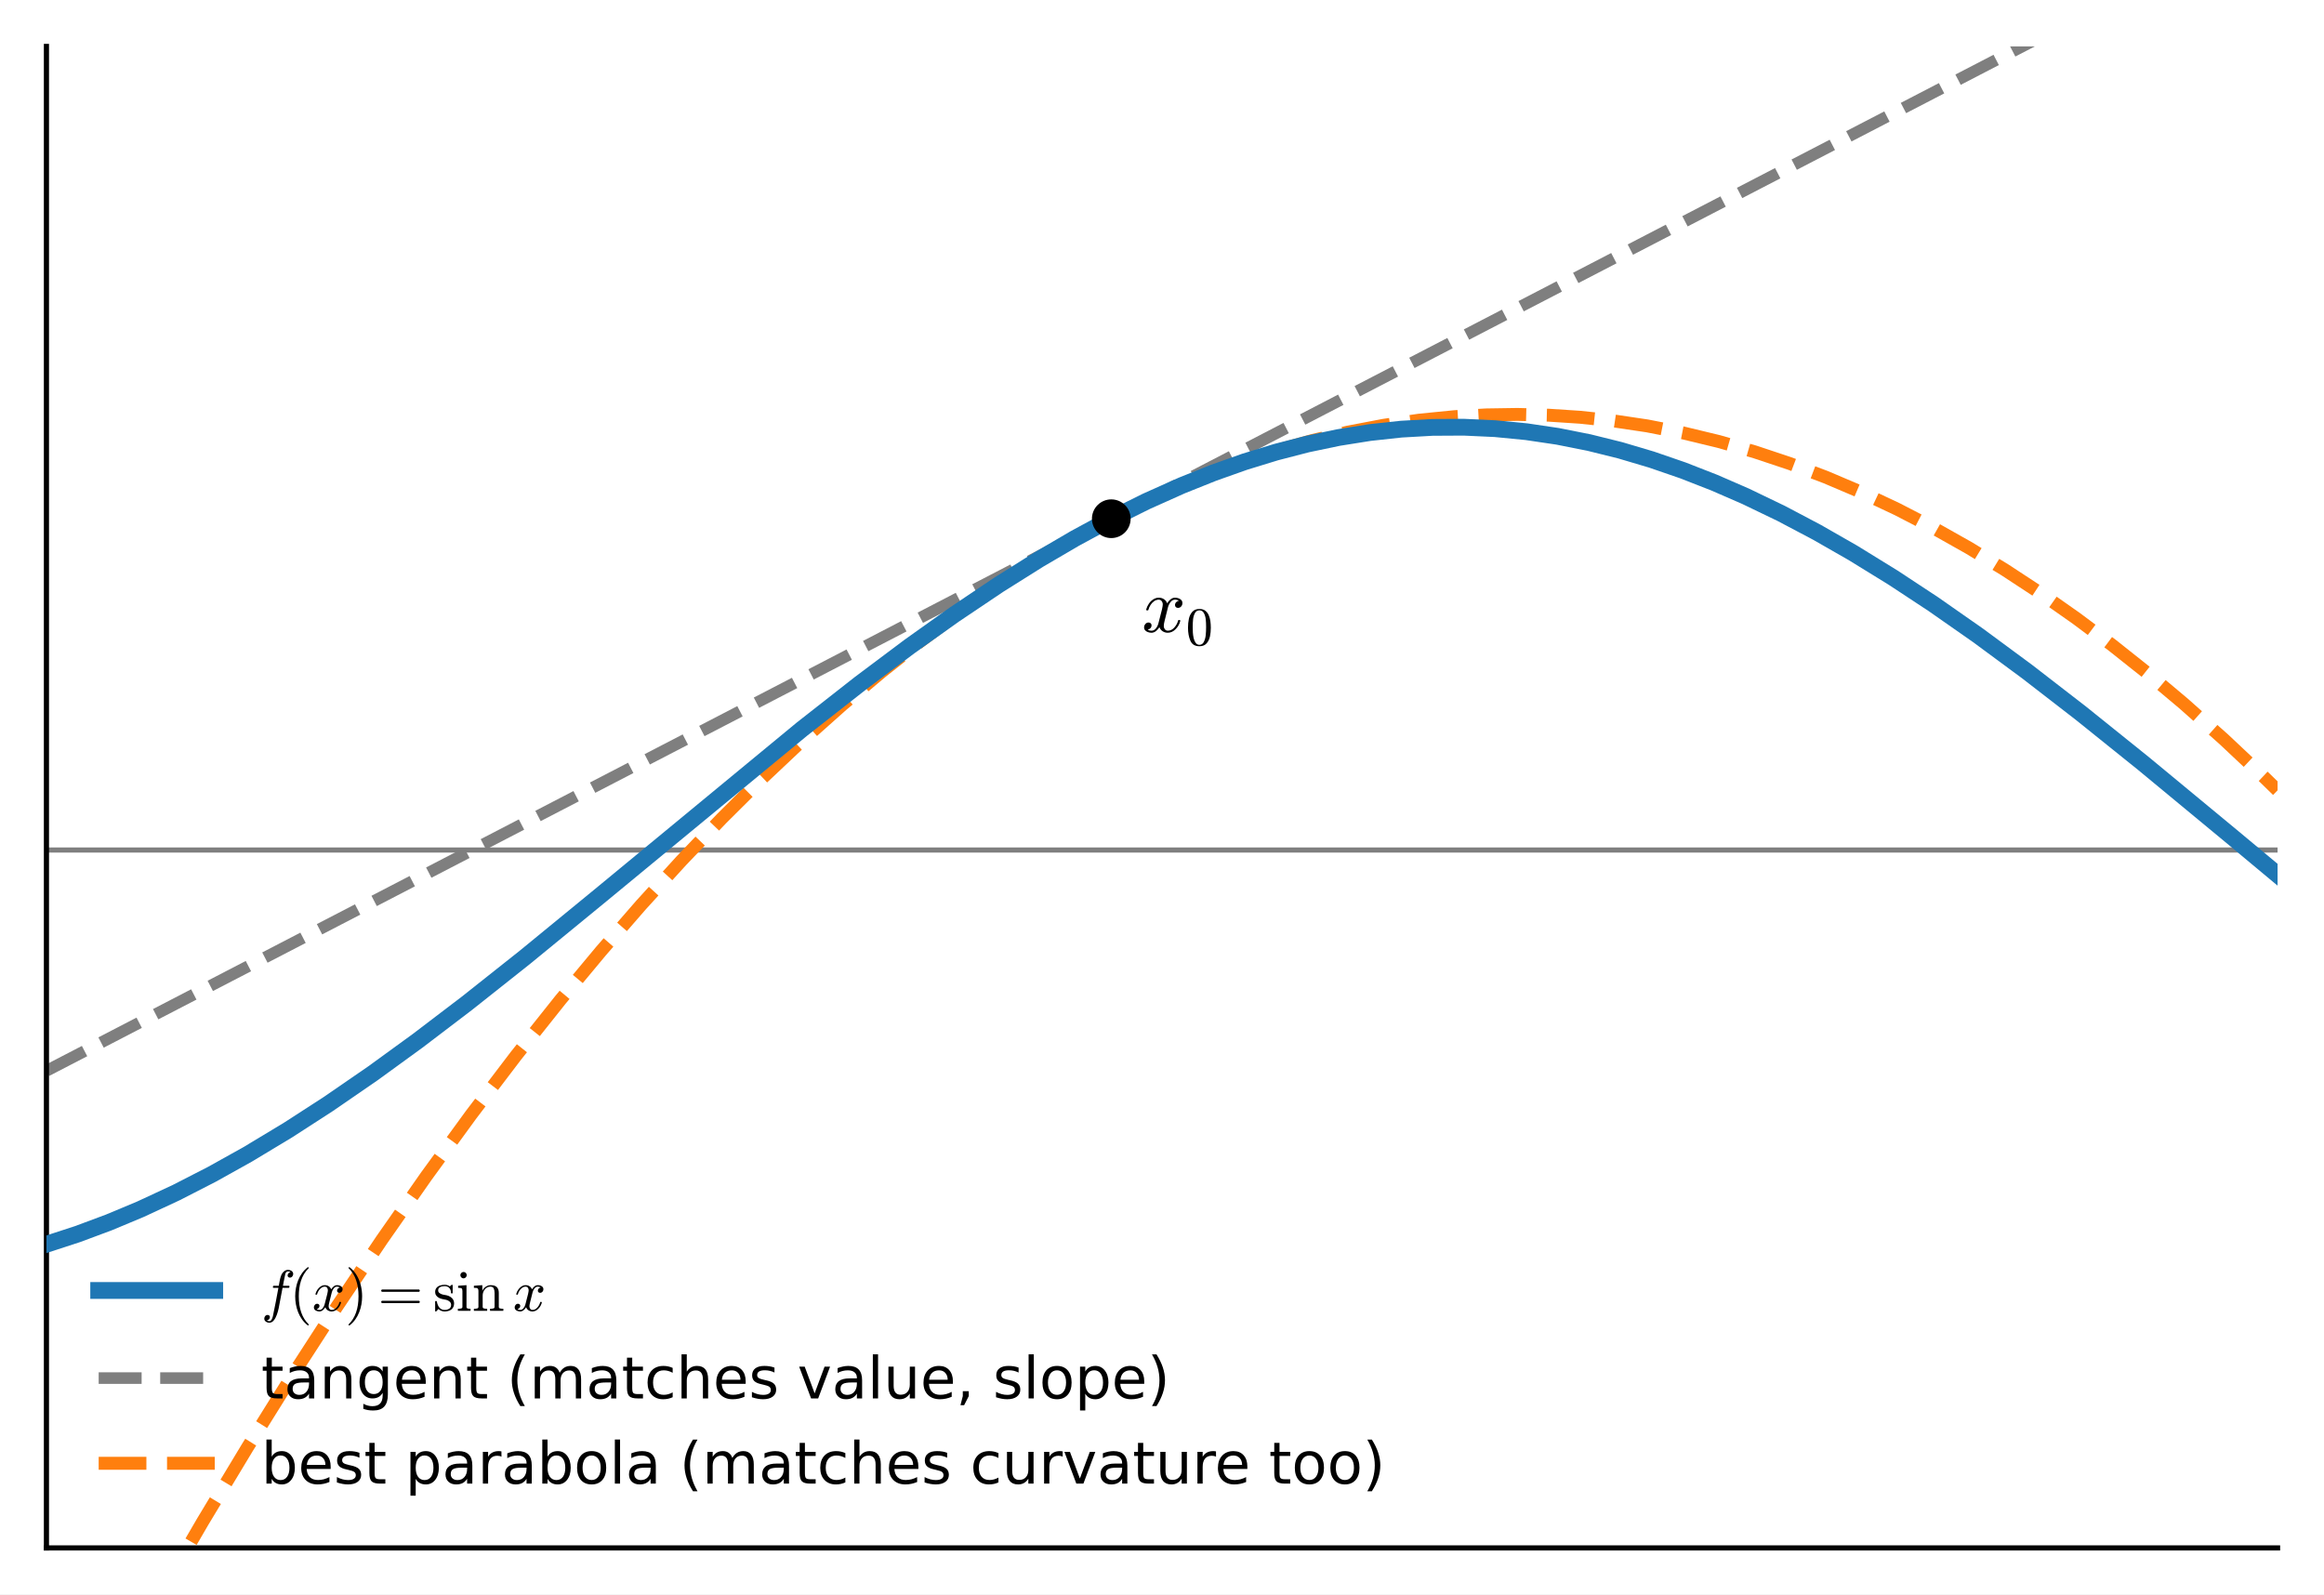
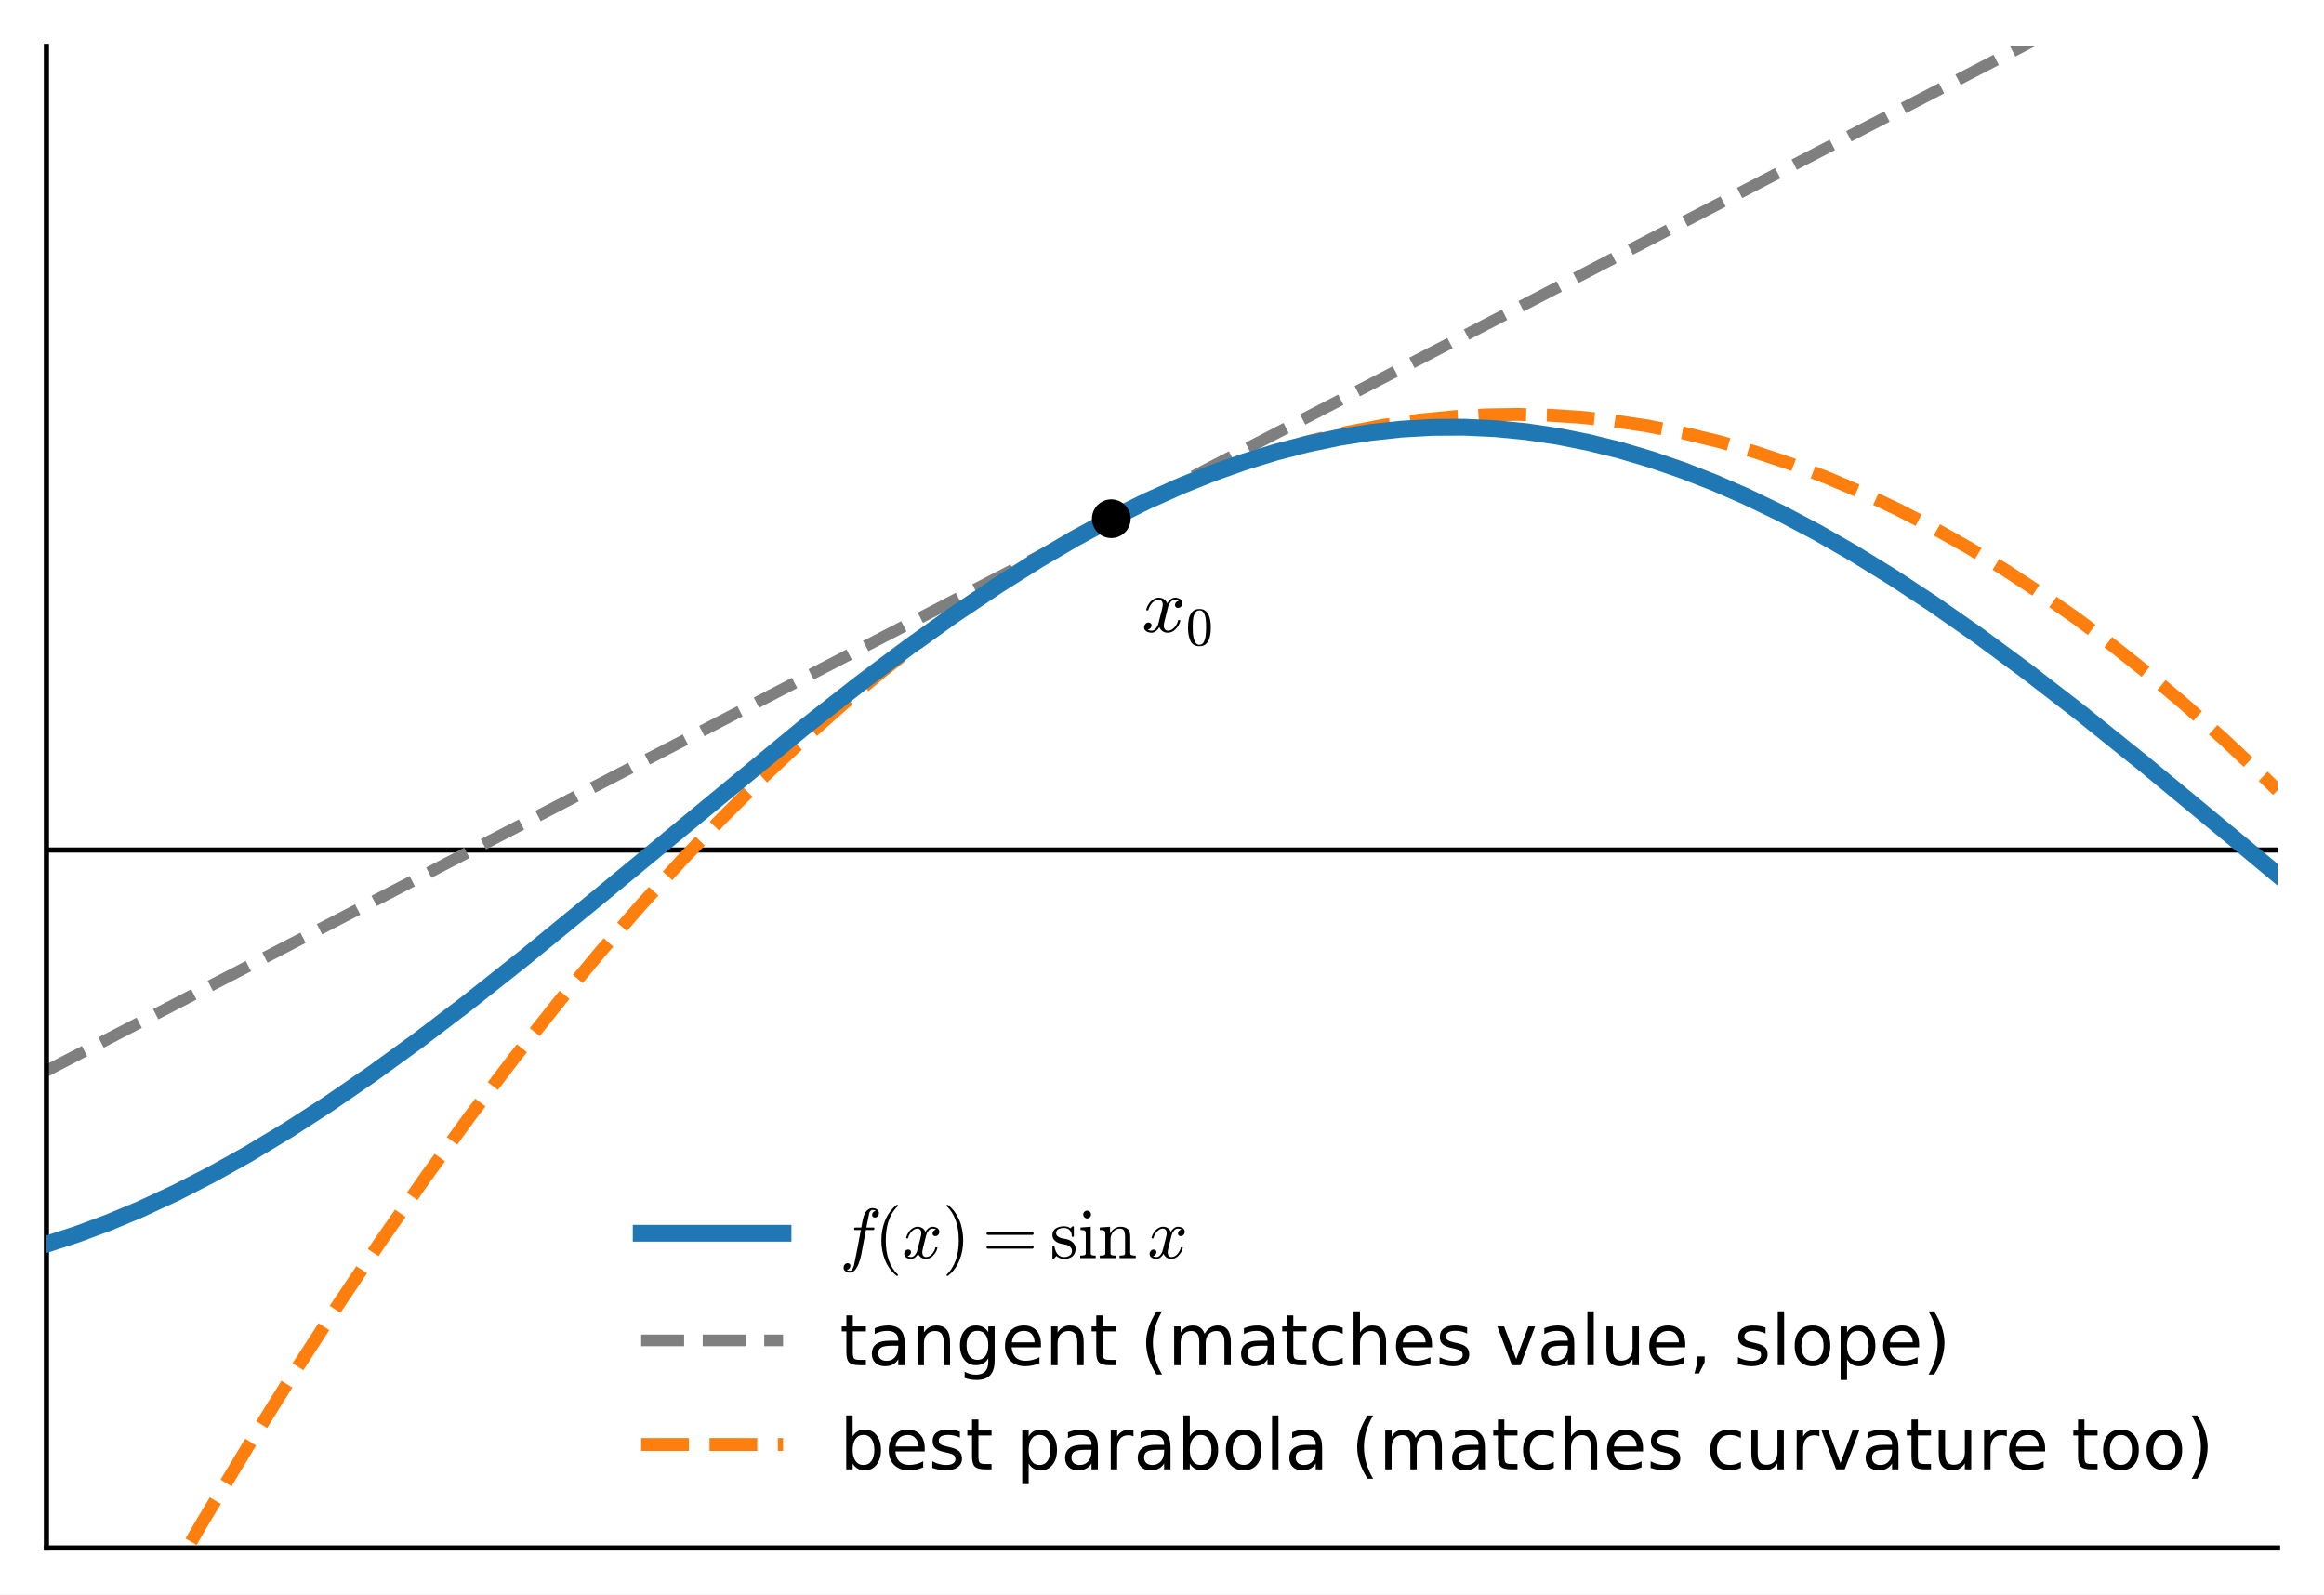
<svg xmlns="http://www.w3.org/2000/svg" xmlns:xlink="http://www.w3.org/1999/xlink" width="360.36pt" height="247.248pt" viewBox="0 0 360.36 247.248" version="1.1">
  <defs>
    <style type="text/css">*{stroke-linejoin: round; stroke-linecap: butt}</style>
  </defs>
  <g id="figure_1">
    <g id="patch_1">
      <path d="M 0 247.248  L 360.36 247.248  L 360.36 0  L 0 0  z " style="fill: #ffffff" />
    </g>
    <g id="axes_1">
      <g id="patch_2">
        <path d="M 7.2 240.048  L 353.16 240.048  L 353.16 7.2  L 7.2 7.2  z " style="fill: #ffffff" />
      </g>
      <g id="line2d_1">
-         <path d="M 7.2 131.823  L 353.16 131.823  " clip-path="url(#p620563b41b)" style="fill: none; stroke: #7f7f7f; stroke-width: 0.8; stroke-linecap: square" />
+         <path d="M 7.2 131.823  L 353.16 131.823  " clip-path="url(#p620563b41b)" style="fill: none; stroke: #000000; stroke-width: 0.8; stroke-linecap: square" />
      </g>
      <g id="matplotlib.axis_1" />
      <g id="matplotlib.axis_2" />
      <g id="line2d_2">
        <path d="M 7.2 166.065  L 329.378 -1  L 329.378 -1  " clip-path="url(#p620563b41b)" style="fill: none; stroke-dasharray: 6.66,2.88; stroke-dashoffset: 0; stroke: #7f7f7f; stroke-width: 1.8" />
      </g>
      <g id="patch_3">
        <path d="M 7.2 240.048  L 7.2 7.2  " style="fill: none; stroke: #000000; stroke-width: 0.8; stroke-linejoin: miter; stroke-linecap: square" />
      </g>
      <g id="patch_4">
        <path d="M 7.2 240.048  L 353.16 240.048  " style="fill: none; stroke: #000000; stroke-width: 0.8; stroke-linejoin: miter; stroke-linecap: square" />
      </g>
      <g id="line2d_3">
        <path d="M 24.295 248.248  L 31.466 235.921  L 38.399 224.41  L 45.332 213.298  L 52.265 202.586  L 59.198 192.274  L 66.131 182.36  L 73.064 172.847  L 79.997 163.732  L 86.93 155.018  L 93.17 147.516  L 99.41 140.338  L 105.65 133.483  L 111.889 126.952  L 118.129 120.745  L 124.369 114.861  L 130.609 109.3  L 136.848 104.064  L 142.395 99.68  L 147.941 95.553  L 153.488 91.681  L 159.034 88.065  L 164.581 84.704  L 170.127 81.599  L 175.674 78.75  L 181.22 76.157  L 186.766 73.819  L 192.313 71.736  L 197.859 69.91  L 203.406 68.339  L 208.952 67.024  L 214.499 65.964  L 220.045 65.16  L 225.592 64.612  L 230.445 64.342  L 235.298 64.268  L 240.151 64.389  L 245.004 64.707  L 249.857 65.22  L 255.404 66.045  L 260.95 67.127  L 266.497 68.464  L 272.043 70.057  L 277.59 71.906  L 283.136 74.01  L 288.682 76.37  L 294.229 78.986  L 299.775 81.857  L 305.322 84.984  L 310.868 88.367  L 316.415 92.005  L 321.961 95.899  L 327.508 100.048  L 333.054 104.454  L 338.601 109.115  L 344.84 114.664  L 351.08 120.537  L 353.16 122.566  L 353.16 122.566  " clip-path="url(#p620563b41b)" style="fill: none; stroke-dasharray: 7.4,3.2; stroke-dashoffset: 0; stroke: #ff7f0e; stroke-width: 2" />
      </g>
      <g id="text_1">
        <g transform="translate(177.0349 98.08864) scale(0.12 -0.12)">
          <defs>
            <path id="Cmmi10-78" d="M 500 184  Q 613 97 819 97  Q 1019 97 1172 289  Q 1325 481 1381 709  L 1672 1844  Q 1741 2153 1741 2266  Q 1741 2425 1652 2544  Q 1563 2663 1403 2663  Q 1200 2663 1022 2536  Q 844 2409 722 2214  Q 600 2019 550 1819  Q 538 1778 500 1778  L 422 1778  Q 372 1778 372 1838  L 372 1856  Q 434 2094 584 2320  Q 734 2547 951 2687  Q 1169 2828 1416 2828  Q 1650 2828 1839 2703  Q 2028 2578 2106 2363  Q 2216 2559 2386 2693  Q 2556 2828 2759 2828  Q 2897 2828 3040 2779  Q 3184 2731 3275 2631  Q 3366 2531 3366 2381  Q 3366 2219 3261 2101  Q 3156 1984 2994 1984  Q 2891 1984 2822 2050  Q 2753 2116 2753 2216  Q 2753 2350 2845 2451  Q 2938 2553 3066 2572  Q 2950 2663 2747 2663  Q 2541 2663 2389 2472  Q 2238 2281 2175 2047  L 1894 916  Q 1825 659 1825 494  Q 1825 331 1917 214  Q 2009 97 2163 97  Q 2463 97 2698 361  Q 2934 625 3009 941  Q 3022 978 3059 978  L 3138 978  Q 3163 978 3178 961  Q 3194 944 3194 922  Q 3194 916 3188 903  Q 3097 522 2806 225  Q 2516 -72 2150 -72  Q 1916 -72 1727 54  Q 1538 181 1459 397  Q 1359 209 1182 68  Q 1006 -72 806 -72  Q 669 -72 523 -23  Q 378 25 287 125  Q 197 225 197 378  Q 197 528 301 651  Q 406 775 563 775  Q 669 775 741 711  Q 813 647 813 544  Q 813 409 723 309  Q 634 209 500 184  z " transform="scale(0.015625)" />
            <path id="Cmr10-30" d="M 1600 -141  Q 816 -141 533 504  Q 250 1150 250 2041  Q 250 2597 351 3087  Q 453 3578 754 3920  Q 1056 4263 1600 4263  Q 2022 4263 2290 4056  Q 2559 3850 2700 3523  Q 2841 3197 2892 2823  Q 2944 2450 2944 2041  Q 2944 1491 2842 1011  Q 2741 531 2444 195  Q 2147 -141 1600 -141  z M 1600 25  Q 1956 25 2131 390  Q 2306 756 2347 1200  Q 2388 1644 2388 2144  Q 2388 2625 2347 3031  Q 2306 3438 2132 3767  Q 1959 4097 1600 4097  Q 1238 4097 1063 3765  Q 888 3434 847 3029  Q 806 2625 806 2144  Q 806 1788 823 1472  Q 841 1156 916 820  Q 991 484 1158 254  Q 1325 25 1600 25  z " transform="scale(0.015625)" />
          </defs>
          <use xlink:href="#Cmmi10-78" transform="translate(0 0.8125)" />
          <use xlink:href="#Cmr10-30" transform="translate(57.08008 -16.19375) scale(0.7)" />
        </g>
      </g>
      <g id="line2d_4">
        <path d="M 7.2 192.956  L 12.053 191.374  L 16.906 189.564  L 21.759 187.535  L 27.306 184.957  L 32.852 182.114  L 38.399 179.021  L 44.639 175.262  L 50.878 171.229  L 57.811 166.459  L 64.744 161.419  L 72.371 155.611  L 81.384 148.464  L 93.17 138.803  L 124.369 113.056  L 133.382 105.99  L 141.008 100.273  L 147.941 95.332  L 154.874 90.674  L 161.114 86.754  L 166.661 83.507  L 172.207 80.501  L 177.753 77.75  L 183.3 75.268  L 188.153 73.326  L 193.006 71.607  L 197.859 70.118  L 202.712 68.863  L 207.566 67.849  L 212.419 67.078  L 217.272 66.553  L 222.125 66.278  L 226.978 66.251  L 231.831 66.475  L 236.684 66.947  L 241.538 67.667  L 246.391 68.631  L 251.244 69.835  L 256.097 71.276  L 260.95 72.947  L 265.803 74.843  L 270.657 76.955  L 276.203 79.625  L 281.749 82.554  L 287.296 85.728  L 293.536 89.573  L 299.775 93.683  L 306.708 98.53  L 314.335 104.16  L 322.655 110.595  L 332.361 118.399  L 346.227 129.871  L 353.16 135.652  L 353.16 135.652  " clip-path="url(#p620563b41b)" style="fill: none; stroke: #1f77b4; stroke-width: 2.6; stroke-linecap: square" />
      </g>
      <g id="legend_1">
        <g id="line2d_5">
-           <path d="M 15.3 200.127  L 24.3 200.127  L 33.3 200.127  " style="fill: none; stroke: #1f77b4; stroke-width: 2.6; stroke-linecap: square" />
+           <path d="M 99.421 191.256  L 110.421 191.256  L 121.421 191.256  " style="fill: none; stroke: #1f77b4; stroke-width: 2.6; stroke-linecap: square" />
        </g>
        <g id="text_2">
-           <g transform="translate(40.5 203.2774) scale(0.09 -0.09)">
+           <g transform="translate(130.2209 195.1061) scale(0.11 -0.11)">
            <defs>
              <path id="Cmmi10-66" d="M 622 -1056  Q 741 -1147 909 -1147  Q 1138 -1147 1281 -641  Q 1341 -397 1606 966  L 1900 2534  L 1350 2534  Q 1288 2534 1288 2619  Q 1313 2759 1369 2759  L 1941 2759  L 2016 3175  Q 2053 3369 2084 3508  Q 2116 3647 2152 3765  Q 2188 3884 2259 4031  Q 2369 4241 2555 4377  Q 2741 4513 2956 4513  Q 3097 4513 3230 4461  Q 3363 4409 3447 4306  Q 3531 4203 3531 4063  Q 3531 3900 3423 3779  Q 3316 3659 3163 3659  Q 3059 3659 2986 3723  Q 2913 3788 2913 3891  Q 2913 4031 3008 4136  Q 3103 4241 3244 4256  Q 3125 4347 2950 4347  Q 2853 4347 2767 4256  Q 2681 4166 2656 4063  Q 2616 3900 2478 3181  L 2400 2759  L 3059 2759  Q 3122 2759 3122 2675  Q 3119 2659 3109 2620  Q 3100 2581 3083 2557  Q 3066 2534 3041 2534  L 2356 2534  L 2059 972  Q 2003 631 1929 279  Q 1856 -72 1723 -442  Q 1591 -813 1384 -1063  Q 1178 -1313 897 -1313  Q 681 -1313 511 -1189  Q 341 -1066 341 -863  Q 341 -700 445 -579  Q 550 -459 709 -459  Q 816 -459 887 -523  Q 959 -588 959 -691  Q 959 -828 857 -942  Q 756 -1056 622 -1056  z " transform="scale(0.015625)" />
              <path id="Cmr10-28" d="M 1984 -1588  Q 1628 -1306 1370 -942  Q 1113 -578 948 -165  Q 784 247 703 697  Q 622 1147 622 1600  Q 622 2059 703 2509  Q 784 2959 951 3375  Q 1119 3791 1378 4153  Q 1638 4516 1984 4788  Q 1984 4800 2016 4800  L 2075 4800  Q 2094 4800 2109 4783  Q 2125 4766 2125 4744  Q 2125 4716 2113 4703  Q 1800 4397 1592 4047  Q 1384 3697 1257 3301  Q 1131 2906 1075 2482  Q 1019 2059 1019 1600  Q 1019 -434 2106 -1491  Q 2125 -1509 2125 -1544  Q 2125 -1559 2108 -1579  Q 2091 -1600 2075 -1600  L 2016 -1600  Q 1984 -1600 1984 -1588  z " transform="scale(0.015625)" />
              <path id="Cmr10-29" d="M 416 -1600  Q 359 -1600 359 -1544  Q 359 -1516 372 -1503  Q 1466 -434 1466 1600  Q 1466 3634 384 4691  Q 359 4706 359 4744  Q 359 4766 376 4783  Q 394 4800 416 4800  L 475 4800  Q 494 4800 506 4788  Q 966 4425 1272 3906  Q 1578 3388 1720 2800  Q 1863 2213 1863 1600  Q 1863 1147 1786 708  Q 1709 269 1542 -157  Q 1375 -584 1119 -945  Q 863 -1306 506 -1588  Q 494 -1600 475 -1600  L 416 -1600  z " transform="scale(0.015625)" />
              <path id="Cmr10-3d" d="M 481 850  Q 428 850 393 890  Q 359 931 359 978  Q 359 1031 393 1068  Q 428 1106 481 1106  L 4500 1106  Q 4547 1106 4581 1068  Q 4616 1031 4616 978  Q 4616 931 4581 890  Q 4547 850 4500 850  L 481 850  z M 481 2094  Q 428 2094 393 2131  Q 359 2169 359 2222  Q 359 2269 393 2309  Q 428 2350 481 2350  L 4500 2350  Q 4547 2350 4581 2309  Q 4616 2269 4616 2222  Q 4616 2169 4581 2131  Q 4547 2094 4500 2094  L 481 2094  z " transform="scale(0.015625)" />
              <path id="Cmr10-73" d="M 213 -19  L 213 1025  Q 213 1075 269 1075  L 347 1075  Q 384 1075 397 1025  Q 575 97 1259 97  Q 1563 97 1767 234  Q 1972 372 1972 659  Q 1972 866 1812 1011  Q 1653 1156 1434 1209  L 1006 1294  Q 791 1341 614 1437  Q 438 1534 325 1695  Q 213 1856 213 2069  Q 213 2350 361 2529  Q 509 2709 746 2789  Q 984 2869 1259 2869  Q 1588 2869 1831 2694  L 2016 2853  Q 2016 2869 2047 2869  L 2094 2869  Q 2113 2869 2128 2851  Q 2144 2834 2144 2816  L 2144 1978  Q 2144 1919 2094 1919  L 2016 1919  Q 1959 1919 1959 1978  Q 1959 2313 1773 2516  Q 1588 2719 1253 2719  Q 966 2719 755 2612  Q 544 2506 544 2247  Q 544 2069 695 1955  Q 847 1841 1050 1791  L 1484 1709  Q 1703 1659 1892 1540  Q 2081 1422 2192 1240  Q 2303 1059 2303 831  Q 2303 600 2223 429  Q 2144 259 2001 146  Q 1859 34 1665 -19  Q 1472 -72 1259 -72  Q 859 -72 575 197  L 341 -56  Q 341 -72 306 -72  L 269 -72  Q 213 -72 213 -19  z " transform="scale(0.015625)" />
              <path id="Cmr10-69" d="M 197 0  L 197 225  Q 416 225 556 259  Q 697 294 697 428  L 697 2175  Q 697 2422 601 2478  Q 506 2534 225 2534  L 225 2759  L 1147 2828  L 1147 428  Q 1147 294 1269 259  Q 1391 225 1594 225  L 1594 0  L 197 0  z M 469 3928  Q 469 4069 575 4175  Q 681 4281 819 4281  Q 909 4281 993 4234  Q 1078 4188 1125 4103  Q 1172 4019 1172 3928  Q 1172 3791 1065 3684  Q 959 3578 819 3578  Q 681 3578 575 3684  Q 469 3791 469 3928  z " transform="scale(0.015625)" />
              <path id="Cmr10-6e" d="M 191 0  L 191 225  Q 409 225 550 259  Q 691 294 691 428  L 691 2175  Q 691 2347 639 2423  Q 588 2500 491 2517  Q 394 2534 191 2534  L 191 2759  L 1119 2828  L 1119 2203  Q 1247 2478 1498 2653  Q 1750 2828 2047 2828  Q 2491 2828 2714 2615  Q 2938 2403 2938 1966  L 2938 428  Q 2938 294 3078 259  Q 3219 225 3438 225  L 3438 0  L 1972 0  L 1972 225  Q 2191 225 2331 259  Q 2472 294 2472 428  L 2472 1947  Q 2472 2259 2381 2461  Q 2291 2663 2009 2663  Q 1638 2663 1398 2366  Q 1159 2069 1159 1691  L 1159 428  Q 1159 294 1300 259  Q 1441 225 1656 225  L 1656 0  L 191 0  z " transform="scale(0.015625)" />
            </defs>
            <use xlink:href="#Cmmi10-66" />
            <use xlink:href="#Cmr10-28" transform="translate(48.87695 0)" />
            <use xlink:href="#Cmmi10-78" transform="translate(87.69531 0)" />
            <use xlink:href="#Cmr10-29" transform="translate(144.7754 0)" />
            <use xlink:href="#Cmr10-3d" transform="translate(201.1523 0)" />
            <use xlink:href="#Cmr10-73" transform="translate(296.3965 0)" />
            <use xlink:href="#Cmr10-69" transform="translate(335.8008 0)" />
            <use xlink:href="#Cmr10-6e" transform="translate(363.4863 0)" />
            <use xlink:href="#Cmmi10-78" transform="translate(433.6364 0)" />
          </g>
        </g>
        <g id="line2d_6">
-           <path d="M 15.3 213.716  L 24.3 213.716  L 33.3 213.716  " style="fill: none; stroke-dasharray: 6.66,2.88; stroke-dashoffset: 0; stroke: #7f7f7f; stroke-width: 1.8" />
+           <path d="M 99.421 207.864  L 110.421 207.864  L 121.421 207.864  " style="fill: none; stroke-dasharray: 6.66,2.88; stroke-dashoffset: 0; stroke: #7f7f7f; stroke-width: 1.8" />
        </g>
        <g id="text_3">
-           <g transform="translate(40.5 216.866) scale(0.09 -0.09)">
+           <g transform="translate(130.2209 211.7144) scale(0.11 -0.11)">
            <defs>
              <path id="DejaVuSans-74" d="M 1172 4494  L 1172 3500  L 2356 3500  L 2356 3053  L 1172 3053  L 1172 1153  Q 1172 725 1289 603  Q 1406 481 1766 481  L 2356 481  L 2356 0  L 1766 0  Q 1100 0 847 248  Q 594 497 594 1153  L 594 3053  L 172 3053  L 172 3500  L 594 3500  L 594 4494  L 1172 4494  z " transform="scale(0.015625)" />
              <path id="DejaVuSans-61" d="M 2194 1759  Q 1497 1759 1228 1600  Q 959 1441 959 1056  Q 959 750 1161 570  Q 1363 391 1709 391  Q 2188 391 2477 730  Q 2766 1069 2766 1631  L 2766 1759  L 2194 1759  z M 3341 1997  L 3341 0  L 2766 0  L 2766 531  Q 2569 213 2275 61  Q 1981 -91 1556 -91  Q 1019 -91 701 211  Q 384 513 384 1019  Q 384 1609 779 1909  Q 1175 2209 1959 2209  L 2766 2209  L 2766 2266  Q 2766 2663 2505 2880  Q 2244 3097 1772 3097  Q 1472 3097 1187 3025  Q 903 2953 641 2809  L 641 3341  Q 956 3463 1253 3523  Q 1550 3584 1831 3584  Q 2591 3584 2966 3190  Q 3341 2797 3341 1997  z " transform="scale(0.015625)" />
              <path id="DejaVuSans-6e" d="M 3513 2113  L 3513 0  L 2938 0  L 2938 2094  Q 2938 2591 2744 2837  Q 2550 3084 2163 3084  Q 1697 3084 1428 2787  Q 1159 2491 1159 1978  L 1159 0  L 581 0  L 581 3500  L 1159 3500  L 1159 2956  Q 1366 3272 1645 3428  Q 1925 3584 2291 3584  Q 2894 3584 3203 3211  Q 3513 2838 3513 2113  z " transform="scale(0.015625)" />
              <path id="DejaVuSans-67" d="M 2906 1791  Q 2906 2416 2648 2759  Q 2391 3103 1925 3103  Q 1463 3103 1205 2759  Q 947 2416 947 1791  Q 947 1169 1205 825  Q 1463 481 1925 481  Q 2391 481 2648 825  Q 2906 1169 2906 1791  z M 3481 434  Q 3481 -459 3084 -895  Q 2688 -1331 1869 -1331  Q 1566 -1331 1297 -1286  Q 1028 -1241 775 -1147  L 775 -588  Q 1028 -725 1275 -790  Q 1522 -856 1778 -856  Q 2344 -856 2625 -561  Q 2906 -266 2906 331  L 2906 616  Q 2728 306 2450 153  Q 2172 0 1784 0  Q 1141 0 747 490  Q 353 981 353 1791  Q 353 2603 747 3093  Q 1141 3584 1784 3584  Q 2172 3584 2450 3431  Q 2728 3278 2906 2969  L 2906 3500  L 3481 3500  L 3481 434  z " transform="scale(0.015625)" />
              <path id="DejaVuSans-65" d="M 3597 1894  L 3597 1613  L 953 1613  Q 991 1019 1311 708  Q 1631 397 2203 397  Q 2534 397 2845 478  Q 3156 559 3463 722  L 3463 178  Q 3153 47 2828 -22  Q 2503 -91 2169 -91  Q 1331 -91 842 396  Q 353 884 353 1716  Q 353 2575 817 3079  Q 1281 3584 2069 3584  Q 2775 3584 3186 3129  Q 3597 2675 3597 1894  z M 3022 2063  Q 3016 2534 2758 2815  Q 2500 3097 2075 3097  Q 1594 3097 1305 2825  Q 1016 2553 972 2059  L 3022 2063  z " transform="scale(0.015625)" />
              <path id="DejaVuSans-20" transform="scale(0.015625)" />
              <path id="DejaVuSans-28" d="M 1984 4856  Q 1566 4138 1362 3434  Q 1159 2731 1159 2009  Q 1159 1288 1364 580  Q 1569 -128 1984 -844  L 1484 -844  Q 1016 -109 783 600  Q 550 1309 550 2009  Q 550 2706 781 3412  Q 1013 4119 1484 4856  L 1984 4856  z " transform="scale(0.015625)" />
              <path id="DejaVuSans-6d" d="M 3328 2828  Q 3544 3216 3844 3400  Q 4144 3584 4550 3584  Q 5097 3584 5394 3201  Q 5691 2819 5691 2113  L 5691 0  L 5113 0  L 5113 2094  Q 5113 2597 4934 2840  Q 4756 3084 4391 3084  Q 3944 3084 3684 2787  Q 3425 2491 3425 1978  L 3425 0  L 2847 0  L 2847 2094  Q 2847 2600 2669 2842  Q 2491 3084 2119 3084  Q 1678 3084 1418 2786  Q 1159 2488 1159 1978  L 1159 0  L 581 0  L 581 3500  L 1159 3500  L 1159 2956  Q 1356 3278 1631 3431  Q 1906 3584 2284 3584  Q 2666 3584 2933 3390  Q 3200 3197 3328 2828  z " transform="scale(0.015625)" />
              <path id="DejaVuSans-63" d="M 3122 3366  L 3122 2828  Q 2878 2963 2633 3030  Q 2388 3097 2138 3097  Q 1578 3097 1268 2742  Q 959 2388 959 1747  Q 959 1106 1268 751  Q 1578 397 2138 397  Q 2388 397 2633 464  Q 2878 531 3122 666  L 3122 134  Q 2881 22 2623 -34  Q 2366 -91 2075 -91  Q 1284 -91 818 406  Q 353 903 353 1747  Q 353 2603 823 3093  Q 1294 3584 2113 3584  Q 2378 3584 2631 3529  Q 2884 3475 3122 3366  z " transform="scale(0.015625)" />
              <path id="DejaVuSans-68" d="M 3513 2113  L 3513 0  L 2938 0  L 2938 2094  Q 2938 2591 2744 2837  Q 2550 3084 2163 3084  Q 1697 3084 1428 2787  Q 1159 2491 1159 1978  L 1159 0  L 581 0  L 581 4863  L 1159 4863  L 1159 2956  Q 1366 3272 1645 3428  Q 1925 3584 2291 3584  Q 2894 3584 3203 3211  Q 3513 2838 3513 2113  z " transform="scale(0.015625)" />
              <path id="DejaVuSans-73" d="M 2834 3397  L 2834 2853  Q 2591 2978 2328 3040  Q 2066 3103 1784 3103  Q 1356 3103 1142 2972  Q 928 2841 928 2578  Q 928 2378 1081 2264  Q 1234 2150 1697 2047  L 1894 2003  Q 2506 1872 2764 1633  Q 3022 1394 3022 966  Q 3022 478 2636 193  Q 2250 -91 1575 -91  Q 1294 -91 989 -36  Q 684 19 347 128  L 347 722  Q 666 556 975 473  Q 1284 391 1588 391  Q 1994 391 2212 530  Q 2431 669 2431 922  Q 2431 1156 2273 1281  Q 2116 1406 1581 1522  L 1381 1569  Q 847 1681 609 1914  Q 372 2147 372 2553  Q 372 3047 722 3315  Q 1072 3584 1716 3584  Q 2034 3584 2315 3537  Q 2597 3491 2834 3397  z " transform="scale(0.015625)" />
              <path id="DejaVuSans-76" d="M 191 3500  L 800 3500  L 1894 563  L 2988 3500  L 3597 3500  L 2284 0  L 1503 0  L 191 3500  z " transform="scale(0.015625)" />
              <path id="DejaVuSans-6c" d="M 603 4863  L 1178 4863  L 1178 0  L 603 0  L 603 4863  z " transform="scale(0.015625)" />
              <path id="DejaVuSans-75" d="M 544 1381  L 544 3500  L 1119 3500  L 1119 1403  Q 1119 906 1312 657  Q 1506 409 1894 409  Q 2359 409 2629 706  Q 2900 1003 2900 1516  L 2900 3500  L 3475 3500  L 3475 0  L 2900 0  L 2900 538  Q 2691 219 2414 64  Q 2138 -91 1772 -91  Q 1169 -91 856 284  Q 544 659 544 1381  z M 1991 3584  L 1991 3584  z " transform="scale(0.015625)" />
              <path id="DejaVuSans-2c" d="M 750 794  L 1409 794  L 1409 256  L 897 -744  L 494 -744  L 750 256  L 750 794  z " transform="scale(0.015625)" />
              <path id="DejaVuSans-6f" d="M 1959 3097  Q 1497 3097 1228 2736  Q 959 2375 959 1747  Q 959 1119 1226 758  Q 1494 397 1959 397  Q 2419 397 2687 759  Q 2956 1122 2956 1747  Q 2956 2369 2687 2733  Q 2419 3097 1959 3097  z M 1959 3584  Q 2709 3584 3137 3096  Q 3566 2609 3566 1747  Q 3566 888 3137 398  Q 2709 -91 1959 -91  Q 1206 -91 779 398  Q 353 888 353 1747  Q 353 2609 779 3096  Q 1206 3584 1959 3584  z " transform="scale(0.015625)" />
              <path id="DejaVuSans-70" d="M 1159 525  L 1159 -1331  L 581 -1331  L 581 3500  L 1159 3500  L 1159 2969  Q 1341 3281 1617 3432  Q 1894 3584 2278 3584  Q 2916 3584 3314 3078  Q 3713 2572 3713 1747  Q 3713 922 3314 415  Q 2916 -91 2278 -91  Q 1894 -91 1617 61  Q 1341 213 1159 525  z M 3116 1747  Q 3116 2381 2855 2742  Q 2594 3103 2138 3103  Q 1681 3103 1420 2742  Q 1159 2381 1159 1747  Q 1159 1113 1420 752  Q 1681 391 2138 391  Q 2594 391 2855 752  Q 3116 1113 3116 1747  z " transform="scale(0.015625)" />
              <path id="DejaVuSans-29" d="M 513 4856  L 1013 4856  Q 1481 4119 1714 3412  Q 1947 2706 1947 2009  Q 1947 1309 1714 600  Q 1481 -109 1013 -844  L 513 -844  Q 928 -128 1133 580  Q 1338 1288 1338 2009  Q 1338 2731 1133 3434  Q 928 4138 513 4856  z " transform="scale(0.015625)" />
            </defs>
            <use xlink:href="#DejaVuSans-74" />
            <use xlink:href="#DejaVuSans-61" transform="translate(39.20898 0)" />
            <use xlink:href="#DejaVuSans-6e" transform="translate(100.4883 0)" />
            <use xlink:href="#DejaVuSans-67" transform="translate(163.8672 0)" />
            <use xlink:href="#DejaVuSans-65" transform="translate(227.3438 0)" />
            <use xlink:href="#DejaVuSans-6e" transform="translate(288.8672 0)" />
            <use xlink:href="#DejaVuSans-74" transform="translate(352.2461 0)" />
            <use xlink:href="#DejaVuSans-20" transform="translate(391.4551 0)" />
            <use xlink:href="#DejaVuSans-28" transform="translate(423.2422 0)" />
            <use xlink:href="#DejaVuSans-6d" transform="translate(462.2559 0)" />
            <use xlink:href="#DejaVuSans-61" transform="translate(559.668 0)" />
            <use xlink:href="#DejaVuSans-74" transform="translate(620.9473 0)" />
            <use xlink:href="#DejaVuSans-63" transform="translate(660.1562 0)" />
            <use xlink:href="#DejaVuSans-68" transform="translate(715.1367 0)" />
            <use xlink:href="#DejaVuSans-65" transform="translate(778.5156 0)" />
            <use xlink:href="#DejaVuSans-73" transform="translate(840.0391 0)" />
            <use xlink:href="#DejaVuSans-20" transform="translate(892.1387 0)" />
            <use xlink:href="#DejaVuSans-76" transform="translate(923.9258 0)" />
            <use xlink:href="#DejaVuSans-61" transform="translate(983.1055 0)" />
            <use xlink:href="#DejaVuSans-6c" transform="translate(1044.385 0)" />
            <use xlink:href="#DejaVuSans-75" transform="translate(1072.168 0)" />
            <use xlink:href="#DejaVuSans-65" transform="translate(1135.547 0)" />
            <use xlink:href="#DejaVuSans-2c" transform="translate(1197.07 0)" />
            <use xlink:href="#DejaVuSans-20" transform="translate(1228.857 0)" />
            <use xlink:href="#DejaVuSans-73" transform="translate(1260.645 0)" />
            <use xlink:href="#DejaVuSans-6c" transform="translate(1312.744 0)" />
            <use xlink:href="#DejaVuSans-6f" transform="translate(1340.527 0)" />
            <use xlink:href="#DejaVuSans-70" transform="translate(1401.709 0)" />
            <use xlink:href="#DejaVuSans-65" transform="translate(1465.186 0)" />
            <use xlink:href="#DejaVuSans-29" transform="translate(1526.709 0)" />
          </g>
        </g>
        <g id="line2d_7">
-           <path d="M 15.3 226.926  L 24.3 226.926  L 33.3 226.926  " style="fill: none; stroke-dasharray: 7.4,3.2; stroke-dashoffset: 0; stroke: #ff7f0e; stroke-width: 2" />
+           <path d="M 99.421 224.01  L 110.421 224.01  L 121.421 224.01  " style="fill: none; stroke-dasharray: 7.4,3.2; stroke-dashoffset: 0; stroke: #ff7f0e; stroke-width: 2" />
        </g>
        <g id="text_4">
-           <g transform="translate(40.5 230.0763) scale(0.09 -0.09)">
+           <g transform="translate(130.2209 227.8603) scale(0.11 -0.11)">
            <defs>
              <path id="DejaVuSans-62" d="M 3116 1747  Q 3116 2381 2855 2742  Q 2594 3103 2138 3103  Q 1681 3103 1420 2742  Q 1159 2381 1159 1747  Q 1159 1113 1420 752  Q 1681 391 2138 391  Q 2594 391 2855 752  Q 3116 1113 3116 1747  z M 1159 2969  Q 1341 3281 1617 3432  Q 1894 3584 2278 3584  Q 2916 3584 3314 3078  Q 3713 2572 3713 1747  Q 3713 922 3314 415  Q 2916 -91 2278 -91  Q 1894 -91 1617 61  Q 1341 213 1159 525  L 1159 0  L 581 0  L 581 4863  L 1159 4863  L 1159 2969  z " transform="scale(0.015625)" />
              <path id="DejaVuSans-72" d="M 2631 2963  Q 2534 3019 2420 3045  Q 2306 3072 2169 3072  Q 1681 3072 1420 2755  Q 1159 2438 1159 1844  L 1159 0  L 581 0  L 581 3500  L 1159 3500  L 1159 2956  Q 1341 3275 1631 3429  Q 1922 3584 2338 3584  Q 2397 3584 2469 3576  Q 2541 3569 2628 3553  L 2631 2963  z " transform="scale(0.015625)" />
            </defs>
            <use xlink:href="#DejaVuSans-62" />
            <use xlink:href="#DejaVuSans-65" transform="translate(63.47656 0)" />
            <use xlink:href="#DejaVuSans-73" transform="translate(125 0)" />
            <use xlink:href="#DejaVuSans-74" transform="translate(177.0996 0)" />
            <use xlink:href="#DejaVuSans-20" transform="translate(216.3086 0)" />
            <use xlink:href="#DejaVuSans-70" transform="translate(248.0957 0)" />
            <use xlink:href="#DejaVuSans-61" transform="translate(311.5723 0)" />
            <use xlink:href="#DejaVuSans-72" transform="translate(372.8516 0)" />
            <use xlink:href="#DejaVuSans-61" transform="translate(413.9648 0)" />
            <use xlink:href="#DejaVuSans-62" transform="translate(475.2441 0)" />
            <use xlink:href="#DejaVuSans-6f" transform="translate(538.7207 0)" />
            <use xlink:href="#DejaVuSans-6c" transform="translate(599.9023 0)" />
            <use xlink:href="#DejaVuSans-61" transform="translate(627.6855 0)" />
            <use xlink:href="#DejaVuSans-20" transform="translate(688.9648 0)" />
            <use xlink:href="#DejaVuSans-28" transform="translate(720.752 0)" />
            <use xlink:href="#DejaVuSans-6d" transform="translate(759.7656 0)" />
            <use xlink:href="#DejaVuSans-61" transform="translate(857.1777 0)" />
            <use xlink:href="#DejaVuSans-74" transform="translate(918.457 0)" />
            <use xlink:href="#DejaVuSans-63" transform="translate(957.666 0)" />
            <use xlink:href="#DejaVuSans-68" transform="translate(1012.646 0)" />
            <use xlink:href="#DejaVuSans-65" transform="translate(1076.025 0)" />
            <use xlink:href="#DejaVuSans-73" transform="translate(1137.549 0)" />
            <use xlink:href="#DejaVuSans-20" transform="translate(1189.648 0)" />
            <use xlink:href="#DejaVuSans-63" transform="translate(1221.436 0)" />
            <use xlink:href="#DejaVuSans-75" transform="translate(1276.416 0)" />
            <use xlink:href="#DejaVuSans-72" transform="translate(1339.795 0)" />
            <use xlink:href="#DejaVuSans-76" transform="translate(1380.908 0)" />
            <use xlink:href="#DejaVuSans-61" transform="translate(1440.088 0)" />
            <use xlink:href="#DejaVuSans-74" transform="translate(1501.367 0)" />
            <use xlink:href="#DejaVuSans-75" transform="translate(1540.576 0)" />
            <use xlink:href="#DejaVuSans-72" transform="translate(1603.955 0)" />
            <use xlink:href="#DejaVuSans-65" transform="translate(1642.818 0)" />
            <use xlink:href="#DejaVuSans-20" transform="translate(1704.342 0)" />
            <use xlink:href="#DejaVuSans-74" transform="translate(1736.129 0)" />
            <use xlink:href="#DejaVuSans-6f" transform="translate(1775.338 0)" />
            <use xlink:href="#DejaVuSans-6f" transform="translate(1836.52 0)" />
            <use xlink:href="#DejaVuSans-29" transform="translate(1897.701 0)" />
          </g>
        </g>
      </g>
      <g id="line2d_8">
        <defs>
          <path id="m419cd5582a" d="M 0 2.5  C 0.663 2.5 1.299 2.237 1.768 1.768  C 2.237 1.299 2.5 0.663 2.5 0  C 2.5 -0.663 2.237 -1.299 1.768 -1.768  C 1.299 -2.237 0.663 -2.5 0 -2.5  C -0.663 -2.5 -1.299 -2.237 -1.768 -1.768  C -2.237 -1.299 -2.5 -0.663 -2.5 0  C -2.5 0.663 -2.237 1.299 -1.768 1.768  C -1.299 2.237 -0.663 2.5 0 2.5  z " style="stroke: #000000" />
        </defs>
        <g clip-path="url(#p620563b41b)">
          <use xlink:href="#m419cd5582a" x="172.317" y="80.444" style="stroke: #000000" />
        </g>
      </g>
    </g>
  </g>
  <defs>
    <clipPath id="p620563b41b">
      <rect x="7.2" y="7.2" width="345.96" height="232.848" />
    </clipPath>
  </defs>
</svg>
